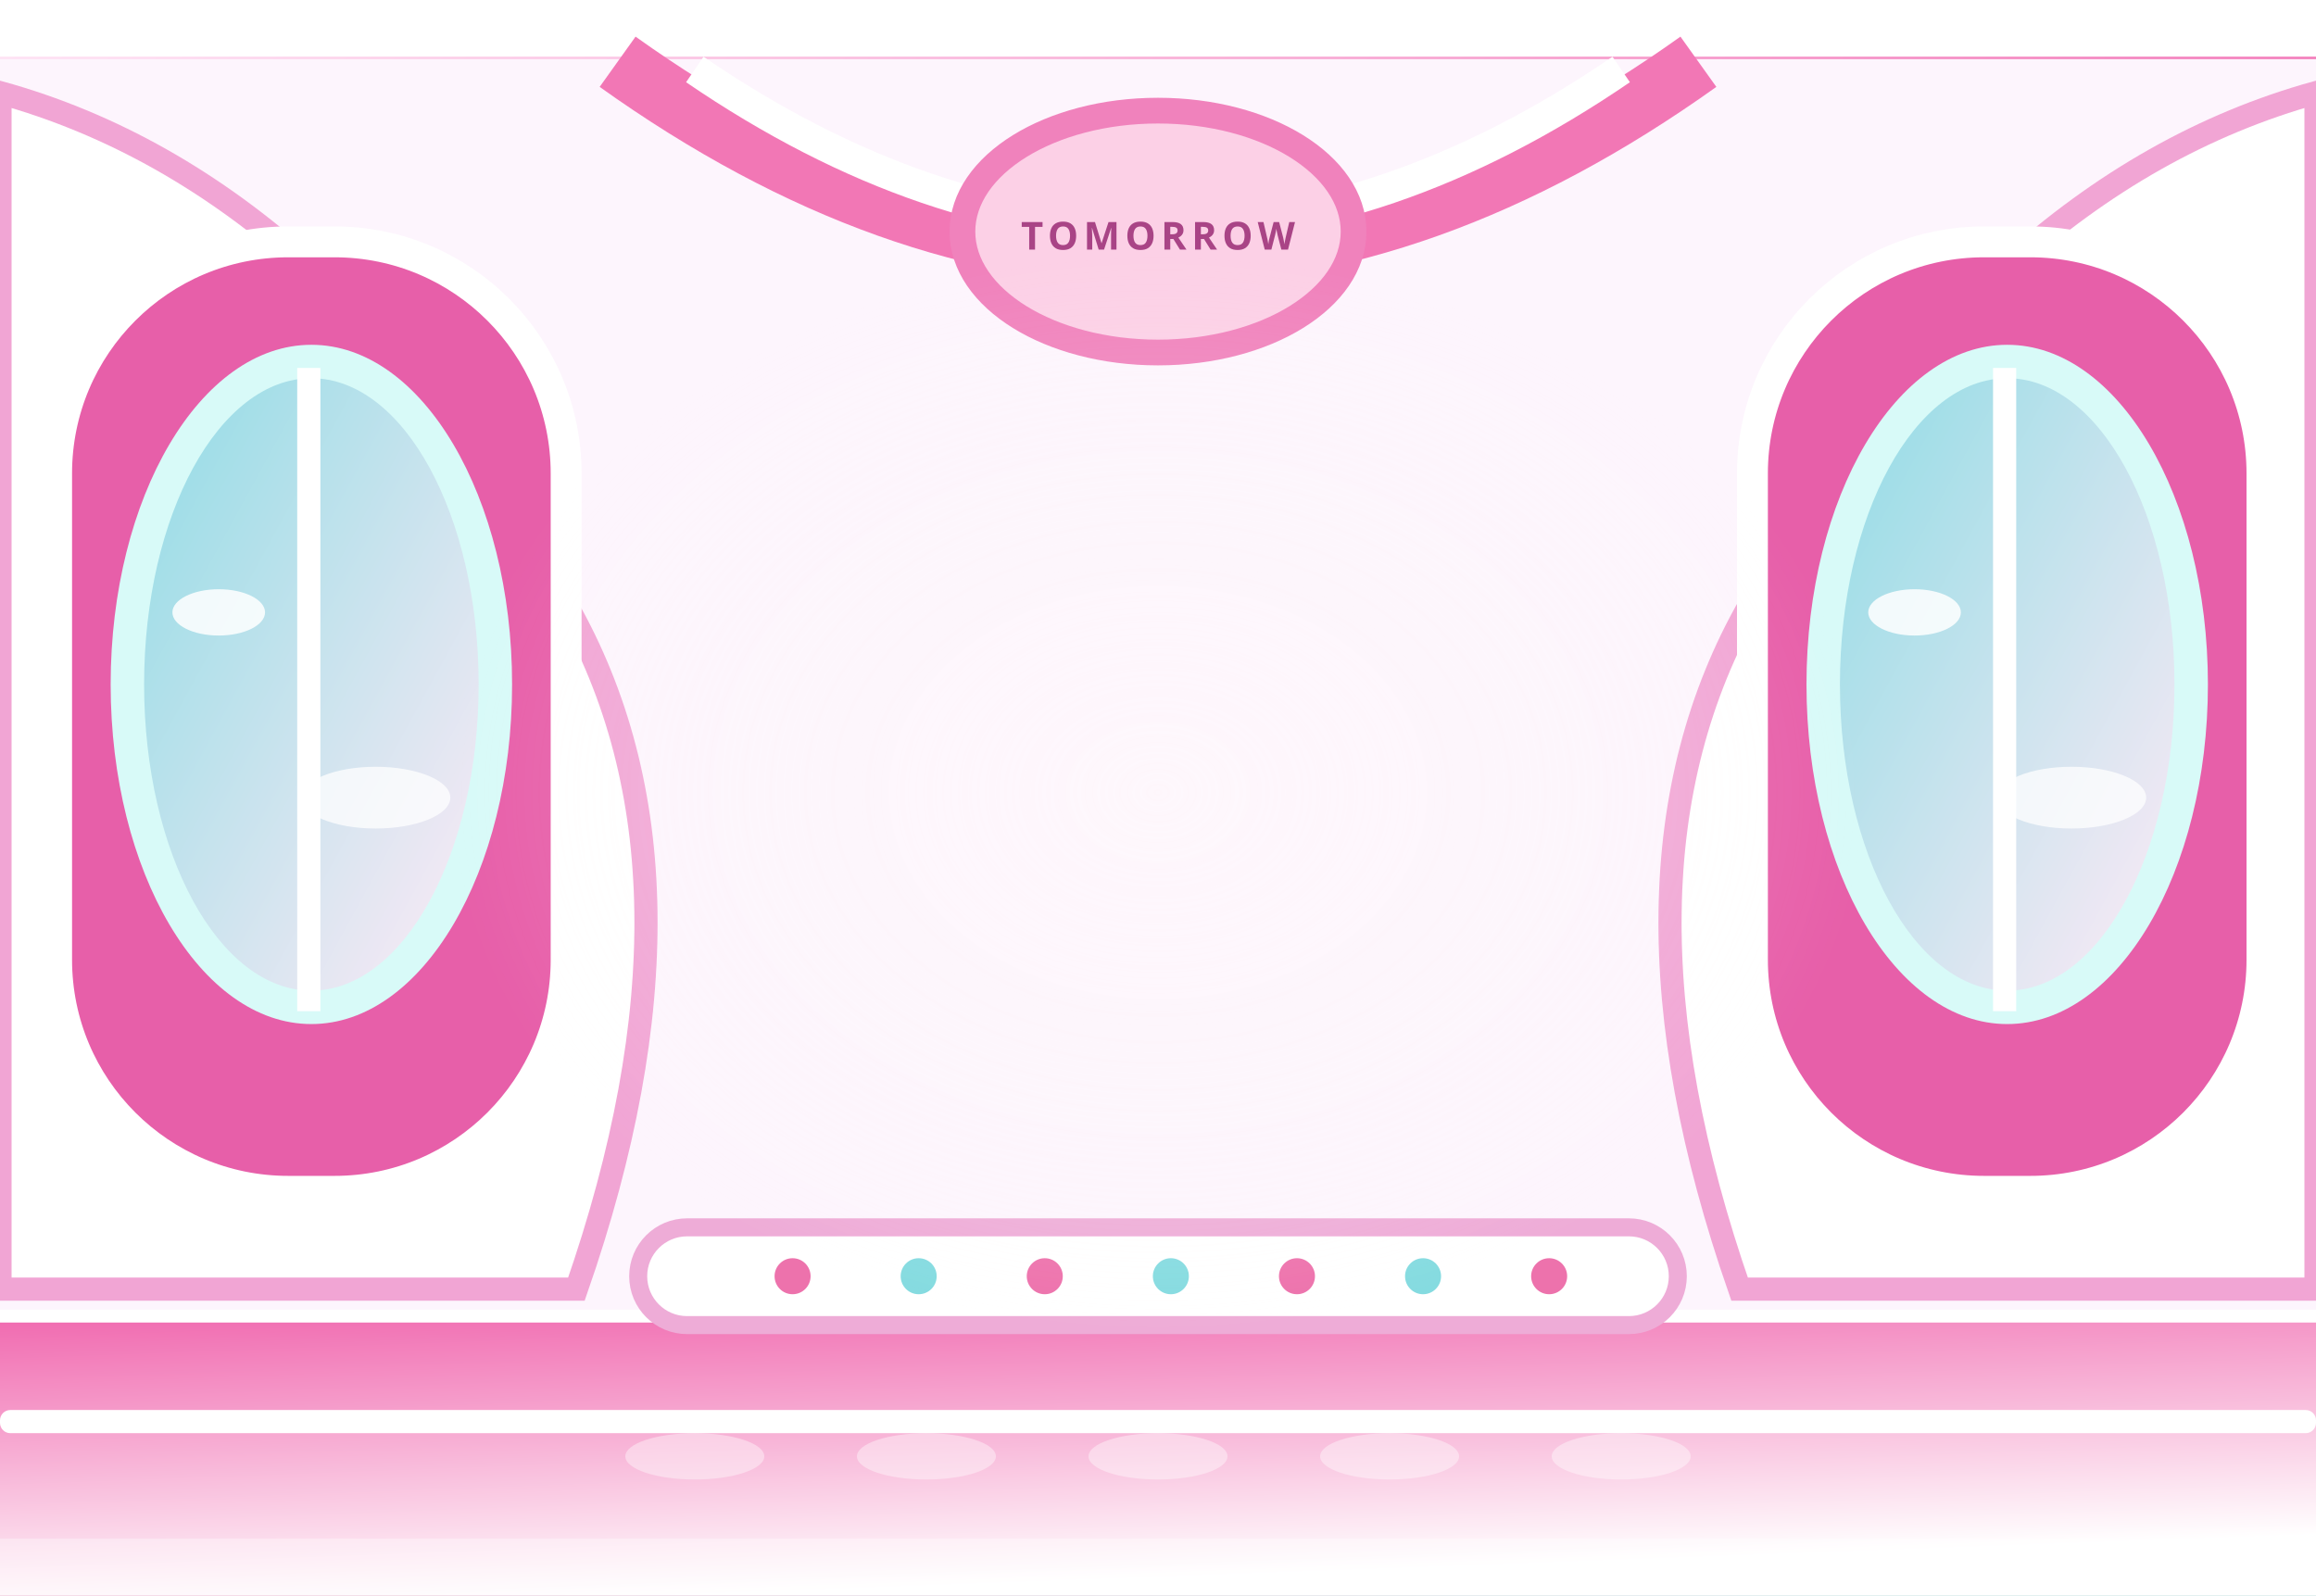
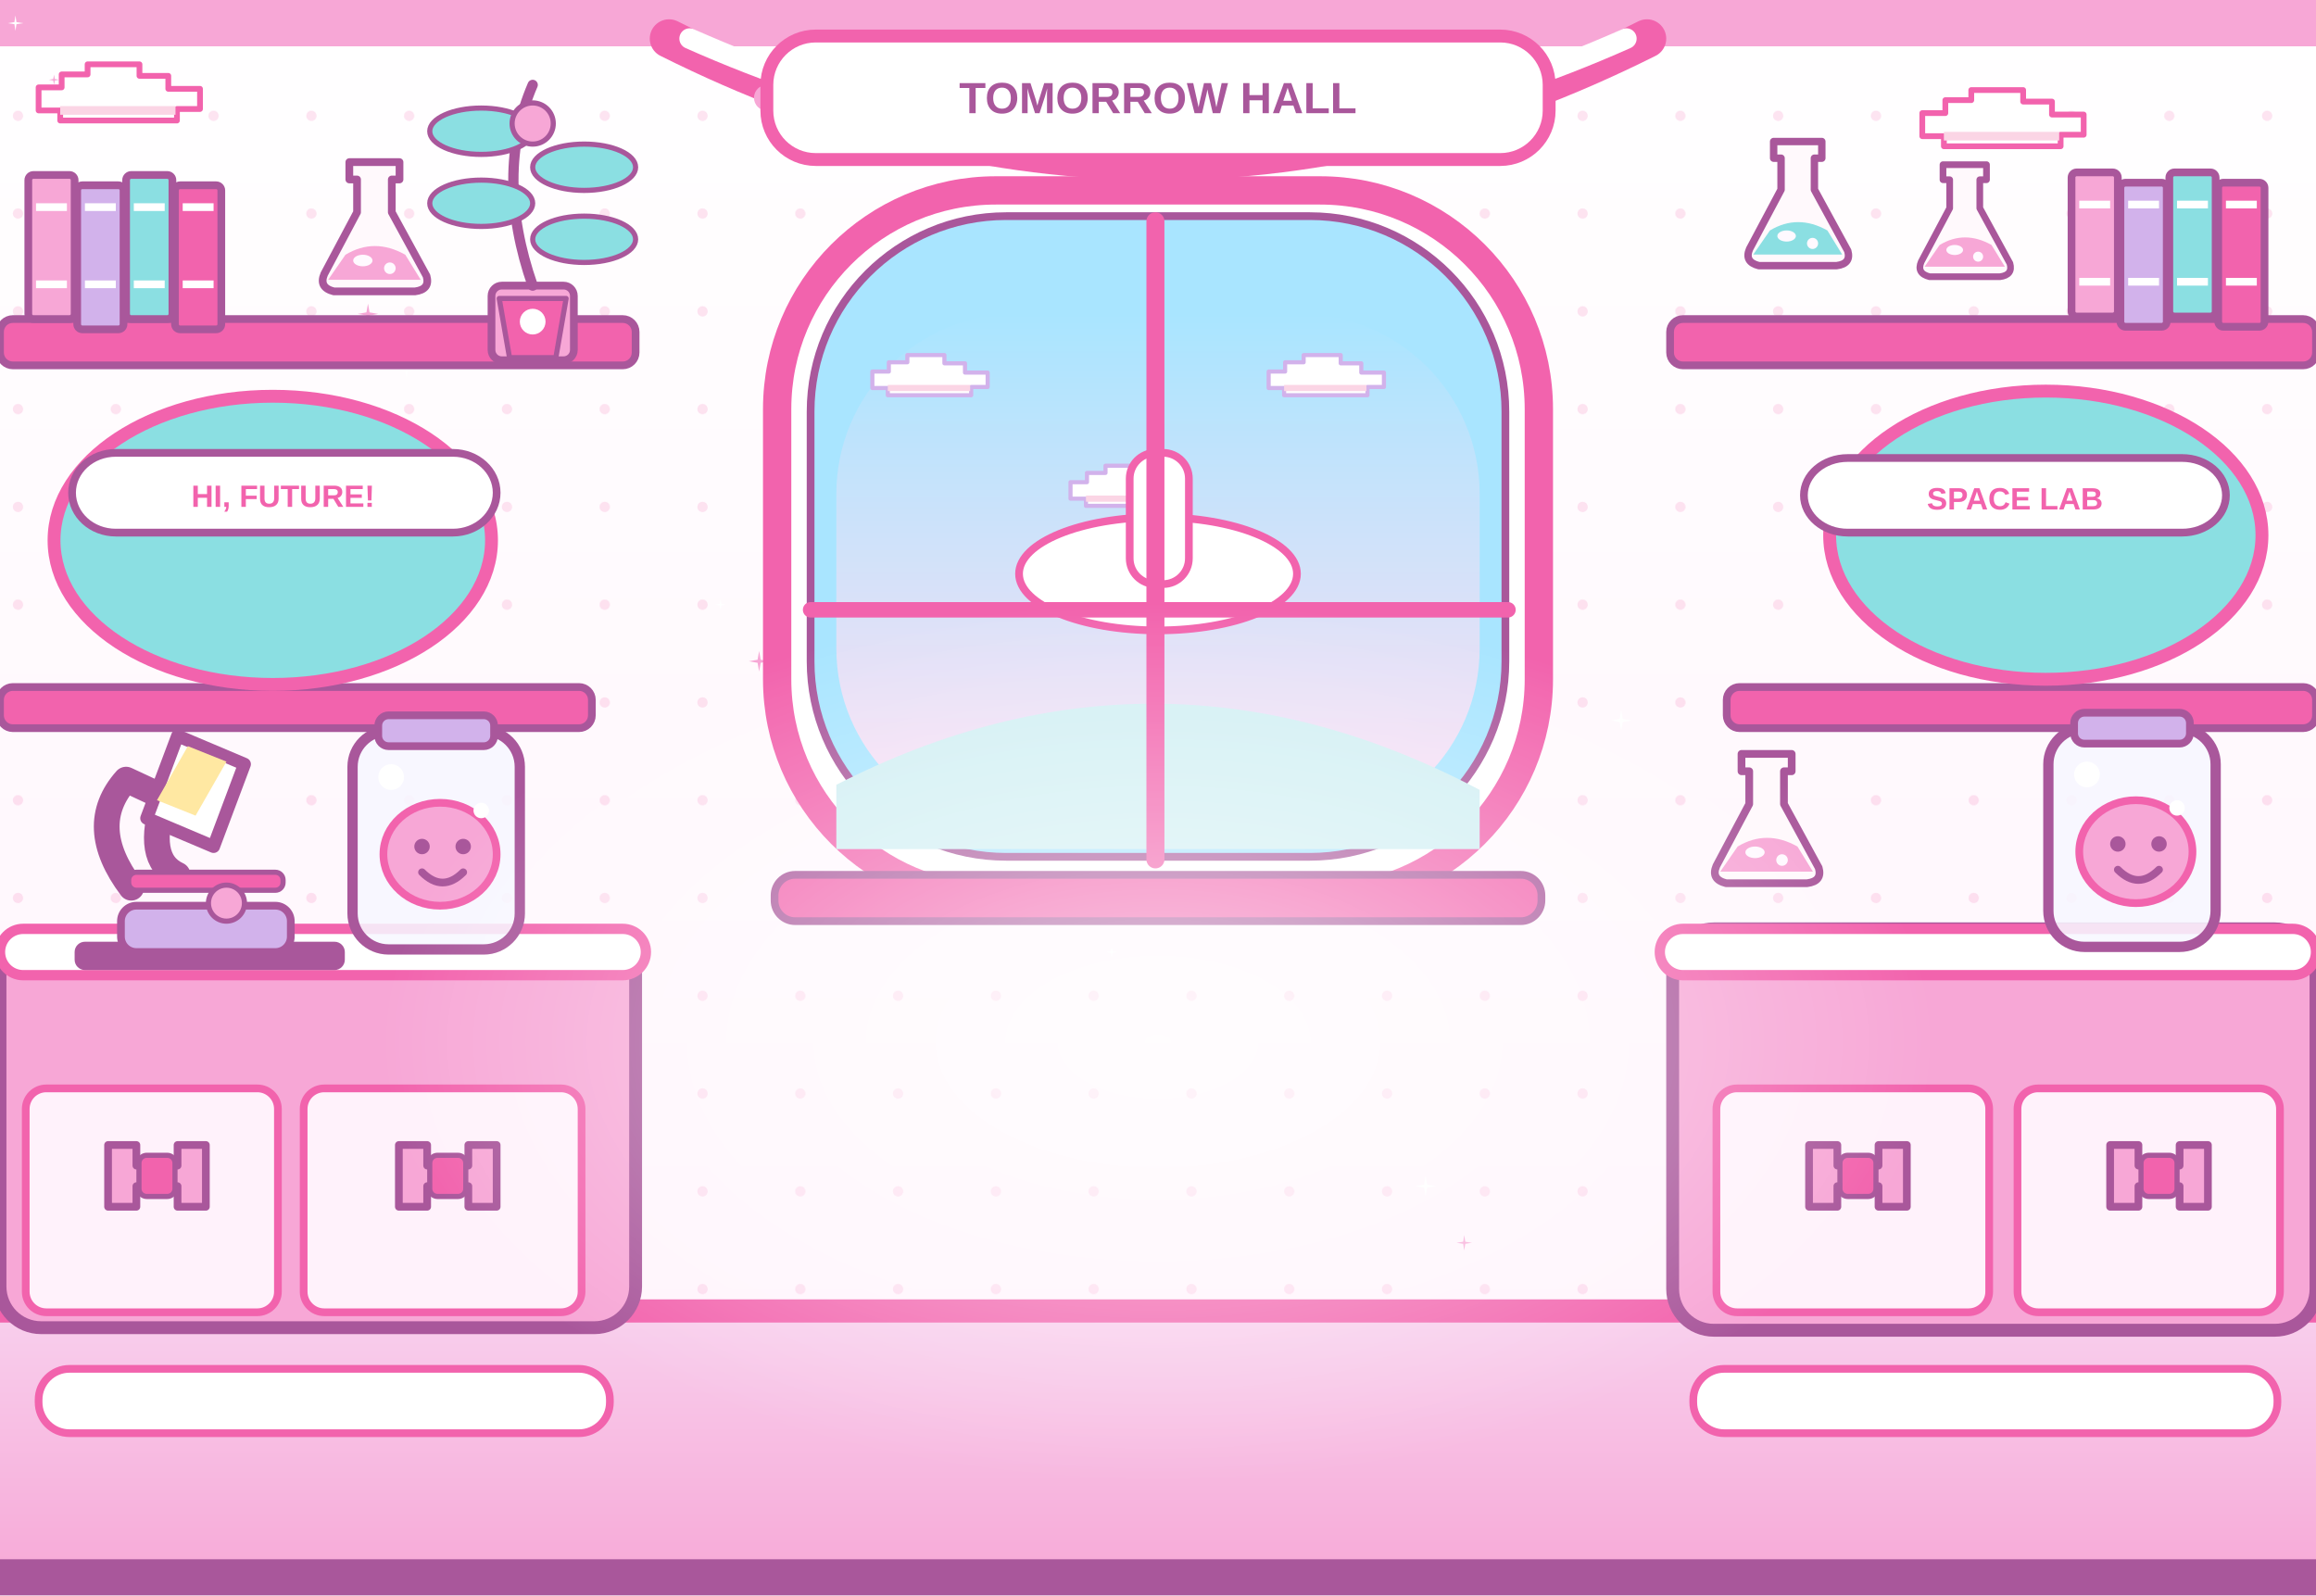
- <svg xmlns="http://www.w3.org/2000/svg" viewBox="0 0 900 620" width="900" height="620" role="img" aria-label="space laboratory environment">
+ <svg xmlns="http://www.w3.org/2000/svg" width="900" height="620" viewBox="0 0 900 620" role="img" aria-label="Cozy space miniature laboratory background">
  <defs>
-     <linearGradient id="wall" x2="0.8" y2="1">
-       <stop stop-color="#ffe8f7" />
-       <stop offset=".65" stop-color="#f065ad" />
-       <stop offset="1" stop-color="#8ad8dd" />
+     <linearGradient id="walls" x2="0" y2="1">
+       <stop stop-color="#fff" />
+       <stop offset="1" stop-color="#fff2fb" />
    </linearGradient>
-     <linearGradient id="floor" x2="0.3" y2="1">
-       <stop stop-color="#f065ad" />
-       <stop offset="1" stop-color="#ffffff" />
+     <linearGradient id="skyGradient" x2="0" y2="1">
+       <stop stop-color="#a9e5ff" />
+       <stop offset="1" stop-color="#ffdef3" />
    </linearGradient>
-     <linearGradient id="cabinet" x2="1" y2="1">
-       <stop stop-color="#ffe5ee" />
-       <stop offset="1" stop-color="#c593ab" />
+     <linearGradient id="floor" x2="0" y2="1">
+       <stop stop-color="#f8cfed" />
+       <stop offset="1" stop-color="#f7a7d6" />
    </linearGradient>
-     <linearGradient id="greenGlass" x2="1" y2="1">
-       <stop stop-color="#d1eac4" />
-       <stop offset="1" stop-color="#91b291" />
-     </linearGradient>
-     <linearGradient id="sky" x2="1" y2="1">
-       <stop stop-color="#91dce5" />
-       <stop offset="1" stop-color="#ffeaf6" />
-     </linearGradient>
-     <linearGradient id="cosmos" x2="1" y2="1">
-       <stop stop-color="#58337d" />
-       <stop offset=".6" stop-color="#c465bb" />
-       <stop offset="1" stop-color="#ffd2f9" />
-     </linearGradient>
-     <linearGradient id="crystal" x2="1" y2="1">
-       <stop stop-color="#fff1ff" />
-       <stop offset=".5" stop-color="#be83dc" />
-       <stop offset="1" stop-color="#6d3a9f" />
-     </linearGradient>
-     <radialGradient id="core">
-       <stop stop-color="#fff" />
-       <stop offset=".5" stop-color="#ffc5ef" />
-       <stop offset="1" stop-color="#b477ed" />
+     <radialGradient id="mid">
+       <stop stop-color="#fff" stop-opacity=".7" />
+       <stop offset="1" stop-color="#fff" stop-opacity="0" />
    </radialGradient>
-     <radialGradient id="calm">
-       <stop stop-color="#fffafa" stop-opacity=".72" />
-       <stop offset="1" stop-color="#fffafa" stop-opacity="0" />
-     </radialGradient>
-     <pattern id="wallpaper" width="70" height="85" patternUnits="userSpaceOnUse">
-       <path d="M35 0 Q12 30 35 58 Q58 30 35 0 M0 40 Q20 48 35 76 Q50 48 70 40" stroke="#fff6eb" stroke-width="3" fill="none" />
-     </pattern>
-     <pattern id="boomerang" width="140" height="110" patternUnits="userSpaceOnUse">
-       <path d="M16 10 L70 35 L22 29 Z M85 65 L120 47 L133 61 L95 76 Z" fill="#fff8e1" stroke="#fff" stroke-width="3" />
+     <pattern id="dots" width="38" height="38" patternUnits="userSpaceOnUse">
+       <circle cx="7" cy="7" r="2" fill="#f263ad" opacity=".17" />
    </pattern>
  </defs>
-   <rect x="0" y="0" width="900" height="620" fill="url(#wall)" rx="0" />
-   <rect x="0" y="508" width="900" height="112" fill="url(#floor)" rx="0" />
-   <rect x="0" y="504" width="900" height="10" fill="#ffffff" rx="0" />
-   <rect x="0" y="0" width="900" height="22" fill="#ffffff" rx="0" />
-   <rect x="0" y="23" width="900" height="486" fill="#fdf5fd" rx="0" />
-   <path d="M0 36 Q130 72 220 235 Q280 340 224 501 L0 501 Z" fill="#fff" stroke="#f1a5d4" stroke-width="9" />
-   <path d="M900 36 Q770 72 680 235 Q620 340 676 501 L900 501 Z" fill="#fff" stroke="#f1a5d4" stroke-width="9" />
-   <rect x="22" y="94" width="198" height="369" fill="#e75fa9" rx="90" stroke="#fff" stroke-width="12" />
-   <ellipse cx="121" cy="266" rx="78" ry="132" fill="#d8faf8" />
-   <ellipse cx="121" cy="266" rx="65" ry="119" fill="url(#sky)" />
-   <ellipse cx="85" cy="238" rx="18" ry="9" fill="#fff" opacity=".85" />
-   <ellipse cx="146" cy="310" rx="29" ry="12" fill="#fff" opacity=".75" />
-   <path d="M120 143 L120 393" fill="none" stroke="#fff" stroke-width="9" />
-   <rect x="681" y="94" width="198" height="369" fill="#e75fa9" rx="90" stroke="#fff" stroke-width="12" />
-   <ellipse cx="780" cy="266" rx="78" ry="132" fill="#d8faf8" />
-   <ellipse cx="780" cy="266" rx="65" ry="119" fill="url(#sky)" />
-   <ellipse cx="744" cy="238" rx="18" ry="9" fill="#fff" opacity=".85" />
-   <ellipse cx="805" cy="310" rx="29" ry="12" fill="#fff" opacity=".75" />
-   <path d="M779 143 L779 393" fill="none" stroke="#fff" stroke-width="9" />
-   <path d="M240 24 Q450 174 660 24" fill="none" stroke="#f277b5" stroke-width="24" />
-   <path d="M270 27 Q450 150 630 27" fill="none" stroke="#fff" stroke-width="12" />
-   <ellipse cx="450" cy="90" rx="76" ry="47" fill="#fcd0e6" stroke="#f082bc" stroke-width="10" />
-   <text x="450" y="97" fill="#a94486" font-family="Verdana,sans-serif" font-weight="bold" font-size="15" text-anchor="middle" letter-spacing="2">TOMORROW</text>
-   <rect x="248" y="477" width="404" height="38" fill="#fff" rx="19" stroke="#eeacd7" stroke-width="7" />
-   <circle cx="308" cy="496" r="7" fill="#ed72ac" />
-   <circle cx="357" cy="496" r="7" fill="#85dbe0" />
-   <circle cx="406" cy="496" r="7" fill="#ed72ac" />
-   <circle cx="455" cy="496" r="7" fill="#85dbe0" />
-   <circle cx="504" cy="496" r="7" fill="#ed72ac" />
-   <circle cx="553" cy="496" r="7" fill="#85dbe0" />
-   <circle cx="602" cy="496" r="7" fill="#ed72ac" />
-   <rect x="0" y="548" width="900" height="9" fill="#fff" rx="4" />
-   <ellipse cx="270" cy="566" rx="27" ry="9" fill="#fff" opacity=".4" />
-   <ellipse cx="360" cy="566" rx="27" ry="9" fill="#fff" opacity=".4" />
-   <ellipse cx="450" cy="566" rx="27" ry="9" fill="#fff" opacity=".4" />
-   <ellipse cx="540" cy="566" rx="27" ry="9" fill="#fff" opacity=".4" />
-   <ellipse cx="630" cy="566" rx="27" ry="9" fill="#fff" opacity=".4" />
-   <rect x="0" y="598" width="900" height="22" fill="#ffffff" rx="0" opacity=".35" />
-   <ellipse cx="450" cy="308" rx="275" ry="209" fill="url(#calm)" opacity=".56" />
+   <rect x="0" y="0" width="900" height="620" rx="0" fill="url(#walls)" />
+   <rect x="0" y="25" width="900" height="488" rx="0" fill="url(#dots)" />
+   <rect x="0" y="0" width="900" height="18" rx="0" fill="#f7a7d6" />
+   <rect x="0" y="510" width="900" height="110" rx="0" fill="url(#floor)" />
+   <rect x="0" y="505" width="900" height="9" rx="0" fill="#f263ad" />
+   <rect x="0" y="606" width="900" height="14" rx="0" fill="#a9579b" />
+   <g transform="translate(15 25) scale(0.56)">
+     <path d="M0 26V16H16V7H34V0H70V8H90V17H112V31H96V39H15V32H0Z" fill="#fff" stroke="#f263ad" stroke-width="4" stroke-linejoin="round" stroke-linecap="round" />
+     <rect x="15" y="29" width="80" height="6" rx="0" fill="#fbd5e5" />
+     <rect x="18" y="20" width="12" height="5" rx="0" fill="#fff" />
+   </g>
+   <g transform="translate(747 35) scale(0.56)">
+     <path d="M0 26V16H16V7H34V0H70V8H90V17H112V31H96V39H15V32H0Z" fill="#fff" stroke="#f263ad" stroke-width="4" stroke-linejoin="round" stroke-linecap="round" />
+     <rect x="15" y="29" width="80" height="6" rx="0" fill="#fbd5e5" />
+     <rect x="18" y="20" width="12" height="5" rx="0" fill="#fff" />
+   </g>
+   <path d="M21.0 29.0 L21.3 30.7 L23.0 31.0 L21.3 31.3 L21.0 33.0 L20.7 31.3 L19.0 31.0 L20.7 30.7 Z" fill="#f7a7d6" />
+   <path d="M158.0 141.0 L158.4 143.6 L161.0 144.0 L158.4 144.4 L158.0 147.0 L157.6 144.4 L155.0 144.0 L157.6 143.6 Z" fill="#fff" />
+   <path d="M295.0 253.0 L295.6 256.4 L299.0 257.0 L295.6 257.6 L295.0 261.0 L294.4 257.6 L291.0 257.0 L294.4 256.4 Z" fill="#f7a7d6" />
+   <path d="M432.0 368.0 L432.3 369.7 L434.0 370.0 L432.3 370.3 L432.0 372.0 L431.7 370.3 L430.0 370.0 L431.7 369.7 Z" fill="#fff" />
+   <path d="M569.0 480.0 L569.4 482.6 L572.0 483.0 L569.4 483.4 L569.0 486.0 L568.6 483.4 L566.0 483.0 L568.6 482.6 Z" fill="#f7a7d6" />
+   <path d="M706.0 95.0 L706.6 98.4 L710.0 99.0 L706.6 99.6 L706.0 103.0 L705.4 99.6 L702.0 99.0 L705.4 98.4 Z" fill="#fff" />
+   <path d="M843.0 210.0 L843.3 211.7 L845.0 212.0 L843.3 212.3 L843.0 214.0 L842.7 212.3 L841.0 212.0 L842.7 211.7 Z" fill="#f7a7d6" />
+   <path d="M82.0 322.0 L82.4 324.6 L85.0 325.0 L82.4 325.4 L82.0 328.0 L81.6 325.4 L79.0 325.0 L81.6 324.6 Z" fill="#fff" />
+   <path d="M219.0 434.0 L219.6 437.4 L223.0 438.0 L219.6 438.6 L219.0 442.0 L218.4 438.6 L215.0 438.0 L218.4 437.4 Z" fill="#f7a7d6" />
+   <path d="M356.0 52.0 L356.3 53.7 L358.0 54.0 L356.3 54.3 L356.0 56.0 L355.7 54.3 L354.0 54.0 L355.7 53.7 Z" fill="#fff" />
+   <path d="M493.0 164.0 L493.4 166.6 L496.0 167.0 L493.4 167.4 L493.0 170.0 L492.6 167.4 L490.0 167.0 L492.6 166.6 Z" fill="#f7a7d6" />
+   <path d="M630.0 276.0 L630.6 279.4 L634.0 280.0 L630.6 280.6 L630.0 284.0 L629.4 280.6 L626.0 280.0 L629.4 279.4 Z" fill="#fff" />
+   <path d="M767.0 391.0 L767.3 392.7 L769.0 393.0 L767.3 393.3 L767.0 395.0 L766.7 393.3 L765.0 393.0 L766.7 392.7 Z" fill="#f7a7d6" />
+   <path d="M6.0 6.0 L6.4 8.6 L9.0 9.0 L6.4 9.4 L6.0 12.0 L5.6 9.4 L3.0 9.0 L5.6 8.6 Z" fill="#fff" />
+   <path d="M143.0 118.0 L143.6 121.4 L147.0 122.0 L143.6 122.6 L143.0 126.0 L142.4 122.6 L139.0 122.0 L142.4 121.4 Z" fill="#f7a7d6" />
+   <path d="M280.0 233.0 L280.3 234.7 L282.0 235.0 L280.3 235.3 L280.0 237.0 L279.7 235.3 L278.0 235.0 L279.7 234.7 Z" fill="#fff" />
+   <path d="M417.0 345.0 L417.4 347.6 L420.0 348.0 L417.4 348.4 L417.0 351.0 L416.6 348.4 L414.0 348.0 L416.6 347.6 Z" fill="#f7a7d6" />
+   <path d="M554.0 457.0 L554.6 460.4 L558.0 461.0 L554.6 461.6 L554.0 465.0 L553.4 461.6 L550.0 461.0 L553.4 460.4 Z" fill="#fff" />
+   <path d="M691.0 75.0 L691.3 76.7 L693.0 77.0 L691.3 77.3 L691.0 79.0 L690.7 77.3 L689.0 77.0 L690.7 76.7 Z" fill="#f7a7d6" />
+   <path d="M828.0 187.0 L828.4 189.6 L831.0 190.0 L828.4 190.4 L828.0 193.0 L827.6 190.4 L825.0 190.0 L827.6 189.6 Z" fill="#fff" />
+   <path d="M67.0 299.0 L67.6 302.4 L71.0 303.0 L67.6 303.6 L67.0 307.0 L66.4 303.6 L63.0 303.0 L66.4 302.4 Z" fill="#f7a7d6" />
+   <path d="M204.0 414.0 L204.3 415.7 L206.0 416.0 L204.3 416.3 L204.0 418.0 L203.7 416.3 L202.0 416.0 L203.7 415.7 Z" fill="#fff" />
+   <path d="M341.0 29.0 L341.4 31.6 L344.0 32.0 L341.4 32.4 L341.0 35.0 L340.6 32.4 L338.0 32.0 L340.6 31.6 Z" fill="#f7a7d6" />
+   <path d="M478.0 141.0 L478.6 144.4 L482.0 145.0 L478.6 145.6 L478.0 149.0 L477.4 145.6 L474.0 145.0 L477.4 144.4 Z" fill="#fff" />
+   <rect x="302" y="74" width="296" height="275" rx="85" fill="#fff" stroke="#f263ad" stroke-width="11" stroke-linejoin="round" />
+   <rect x="315" y="84" width="270" height="249" rx="76" fill="#a9e5ff" stroke="#a9579b" stroke-width="3" stroke-linejoin="round" />
+   <rect x="325" y="122" width="250" height="200" rx="70" fill="url(#skyGradient)" />
+   <g transform="translate(339 138) scale(0.4)">
+     <path d="M0 26V16H16V7H34V0H70V8H90V17H112V31H96V39H15V32H0Z" fill="#fff" stroke="#d2b2eb" stroke-width="4" stroke-linejoin="round" stroke-linecap="round" />
+     <rect x="15" y="29" width="80" height="6" rx="0" fill="#fbd5e5" />
+     <rect x="18" y="20" width="12" height="5" rx="0" fill="#fff" />
+   </g>
+   <g transform="translate(416 181) scale(0.4)">
+     <path d="M0 26V16H16V7H34V0H70V8H90V17H112V31H96V39H15V32H0Z" fill="#fff" stroke="#d2b2eb" stroke-width="4" stroke-linejoin="round" stroke-linecap="round" />
+     <rect x="15" y="29" width="80" height="6" rx="0" fill="#fbd5e5" />
+     <rect x="18" y="20" width="12" height="5" rx="0" fill="#fff" />
+   </g>
+   <g transform="translate(493 138) scale(0.4)">
+     <path d="M0 26V16H16V7H34V0H70V8H90V17H112V31H96V39H15V32H0Z" fill="#fff" stroke="#d2b2eb" stroke-width="4" stroke-linejoin="round" stroke-linecap="round" />
+     <rect x="15" y="29" width="80" height="6" rx="0" fill="#fbd5e5" />
+     <rect x="18" y="20" width="12" height="5" rx="0" fill="#fff" />
+   </g>
+   <path d="M325 305Q450 241 575 307V330H325Z" fill="#d1eff3" />
+   <ellipse cx="450" cy="223" rx="54" ry="22" fill="#fff" stroke="#f263ad" stroke-width="3" />
+   <rect x="439" y="176" width="23" height="51" rx="10" fill="#fff" stroke="#f263ad" stroke-width="3" stroke-linejoin="round" />
+   <path d="M449 86 L449 334" fill="none" stroke="#f263ad" stroke-width="7" stroke-linejoin="round" stroke-linecap="round" />
+   <path d="M315 237 L586 237" fill="none" stroke="#f263ad" stroke-width="6" stroke-linejoin="round" stroke-linecap="round" />
+   <rect x="301" y="340" width="298" height="18" rx="8" fill="#f263ad" stroke="#a9579b" stroke-width="3" stroke-linejoin="round" />
+   <rect x="0" y="362" width="247" height="154" rx="16" fill="#f7a7d6" stroke="#a9579b" stroke-width="5" stroke-linejoin="round" />
+   <rect x="650" y="361" width="250" height="156" rx="16" fill="#f7a7d6" stroke="#a9579b" stroke-width="5" stroke-linejoin="round" />
+   <rect x="0" y="361" width="251" height="18" rx="9" fill="#fff" stroke="#f263ad" stroke-width="4" stroke-linejoin="round" />
+   <rect x="645" y="361" width="255" height="18" rx="9" fill="#fff" stroke="#f263ad" stroke-width="4" stroke-linejoin="round" />
+   <rect x="10" y="423" width="98" height="87" rx="8" fill="#fff2fb" stroke="#f263ad" stroke-width="3" stroke-linejoin="round" />
+   <rect x="118" y="423" width="108" height="87" rx="8" fill="#fff2fb" stroke="#f263ad" stroke-width="3" stroke-linejoin="round" />
+   <rect x="667" y="423" width="106" height="87" rx="8" fill="#fff2fb" stroke="#f263ad" stroke-width="3" stroke-linejoin="round" />
+   <rect x="784" y="423" width="102" height="87" rx="8" fill="#fff2fb" stroke="#f263ad" stroke-width="3" stroke-linejoin="round" />
+   <path d="M42 445H53V453H69V445H80V469H69V461H53V469H42Z" fill="#f7a7d6" stroke="#a9579b" stroke-width="3" stroke-linejoin="round" stroke-linecap="round" />
+   <rect x="54" y="449" width="14" height="16" rx="3" fill="#f263ad" stroke="#a9579b" stroke-width="2" stroke-linejoin="round" />
+   <path d="M155 445H166V453H182V445H193V469H182V461H166V469H155Z" fill="#f7a7d6" stroke="#a9579b" stroke-width="3" stroke-linejoin="round" stroke-linecap="round" />
+   <rect x="167" y="449" width="14" height="16" rx="3" fill="#f263ad" stroke="#a9579b" stroke-width="2" stroke-linejoin="round" />
+   <path d="M703 445H714V453H730V445H741V469H730V461H714V469H703Z" fill="#f7a7d6" stroke="#a9579b" stroke-width="3" stroke-linejoin="round" stroke-linecap="round" />
+   <rect x="715" y="449" width="14" height="16" rx="3" fill="#f263ad" stroke="#a9579b" stroke-width="2" stroke-linejoin="round" />
+   <path d="M820 445H831V453H847V445H858V469H847V461H831V469H820Z" fill="#f7a7d6" stroke="#a9579b" stroke-width="3" stroke-linejoin="round" stroke-linecap="round" />
+   <rect x="832" y="449" width="14" height="16" rx="3" fill="#f263ad" stroke="#a9579b" stroke-width="2" stroke-linejoin="round" />
+   <rect x="0" y="124" width="247" height="18" rx="5" fill="#f263ad" stroke="#a9579b" stroke-width="3" stroke-linejoin="round" />
+   <rect x="649" y="124" width="251" height="18" rx="5" fill="#f263ad" stroke="#a9579b" stroke-width="3" stroke-linejoin="round" />
+   <rect x="0" y="267" width="230" height="16" rx="5" fill="#f263ad" stroke="#a9579b" stroke-width="3" stroke-linejoin="round" />
+   <rect x="671" y="267" width="229" height="16" rx="5" fill="#f263ad" stroke="#a9579b" stroke-width="3" stroke-linejoin="round" />
+   <rect x="11" y="68" width="18" height="56" rx="2" fill="#f7a7d6" stroke="#a9579b" stroke-width="3" stroke-linejoin="round" />
+   <rect x="14" y="79" width="12" height="3" rx="0" fill="#fff" />
+   <rect x="14" y="109" width="12" height="3" rx="0" fill="#fff" />
+   <rect x="30" y="72" width="18" height="56" rx="2" fill="#d2b2eb" stroke="#a9579b" stroke-width="3" stroke-linejoin="round" />
+   <rect x="33" y="79" width="12" height="3" rx="0" fill="#fff" />
+   <rect x="33" y="109" width="12" height="3" rx="0" fill="#fff" />
+   <rect x="49" y="68" width="18" height="56" rx="2" fill="#8bdfe2" stroke="#a9579b" stroke-width="3" stroke-linejoin="round" />
+   <rect x="52" y="79" width="12" height="3" rx="0" fill="#fff" />
+   <rect x="52" y="109" width="12" height="3" rx="0" fill="#fff" />
+   <rect x="68" y="72" width="18" height="56" rx="2" fill="#f263ad" stroke="#a9579b" stroke-width="3" stroke-linejoin="round" />
+   <rect x="71" y="79" width="12" height="3" rx="0" fill="#fff" />
+   <rect x="71" y="109" width="12" height="3" rx="0" fill="#fff" />
+   <g transform="translate(123 63) scale(0.75)">
+     <path d="M17 0H43V9H39V26L57 59Q59 66 51 67H9Q1 65 4 58L21 26V9H17Z" fill="#fff9fc" stroke="#a9579b" stroke-width="4" stroke-linejoin="round" stroke-linecap="round" />
+     <path d="M15 48Q30 39 46 48L54 61H6Z" fill="#f7a7d6" />
+     <ellipse cx="24" cy="51" rx="5" ry="3" fill="#fff9ff" />
+     <circle cx="38" cy="55" r="3" fill="#fff9ff" />
+   </g>
+   <rect x="191" y="111" width="32" height="29" rx="4" fill="#f7a7d6" stroke="#a9579b" stroke-width="3" stroke-linejoin="round" />
+   <path d="M194 116 L220 116 L216 139H198Z" fill="#f263ad" stroke="#a9579b" stroke-width="2" stroke-linejoin="round" stroke-linecap="round" />
+   <circle cx="207" cy="125" r="5" fill="#fff" />
+   <path d="M207 111 Q192 68 207 33" fill="none" stroke="#a9579b" stroke-width="4" stroke-linejoin="round" stroke-linecap="round" />
+   <ellipse cx="227" cy="93" rx="20" ry="9" fill="#8bdfe2" stroke="#a9579b" stroke-width="2" />
+   <ellipse cx="187" cy="79" rx="20" ry="9" fill="#8bdfe2" stroke="#a9579b" stroke-width="2" />
+   <ellipse cx="227" cy="65" rx="20" ry="9" fill="#8bdfe2" stroke="#a9579b" stroke-width="2" />
+   <ellipse cx="187" cy="51" rx="20" ry="9" fill="#8bdfe2" stroke="#a9579b" stroke-width="2" />
+   <circle cx="207" cy="48" r="8" fill="#f7a7d6" stroke="#a9579b" stroke-width="2" />
+   <g transform="translate(677 55) scale(0.72)">
+     <path d="M17 0H43V9H39V26L57 59Q59 66 51 67H9Q1 65 4 58L21 26V9H17Z" fill="#fff9fc" stroke="#a9579b" stroke-width="4" stroke-linejoin="round" stroke-linecap="round" />
+     <path d="M15 48Q30 39 46 48L54 61H6Z" fill="#8bdfe2" />
+     <ellipse cx="24" cy="51" rx="5" ry="3" fill="#fff9ff" />
+     <circle cx="38" cy="55" r="3" fill="#fff9ff" />
+   </g>
+   <g transform="translate(744 64) scale(0.65)">
+     <path d="M17 0H43V9H39V26L57 59Q59 66 51 67H9Q1 65 4 58L21 26V9H17Z" fill="#fff9fc" stroke="#a9579b" stroke-width="4" stroke-linejoin="round" stroke-linecap="round" />
+     <path d="M15 48Q30 39 46 48L54 61H6Z" fill="#f7a7d6" />
+     <ellipse cx="24" cy="51" rx="5" ry="3" fill="#fff9ff" />
+     <circle cx="38" cy="55" r="3" fill="#fff9ff" />
+   </g>
+   <rect x="805" y="67" width="18" height="56" rx="2" fill="#f7a7d6" stroke="#a9579b" stroke-width="3" stroke-linejoin="round" />
+   <rect x="808" y="78" width="12" height="3" rx="0" fill="#fff" />
+   <rect x="808" y="108" width="12" height="3" rx="0" fill="#fff" />
+   <rect x="824" y="71" width="18" height="56" rx="2" fill="#d2b2eb" stroke="#a9579b" stroke-width="3" stroke-linejoin="round" />
+   <rect x="827" y="78" width="12" height="3" rx="0" fill="#fff" />
+   <rect x="827" y="108" width="12" height="3" rx="0" fill="#fff" />
+   <rect x="843" y="67" width="18" height="56" rx="2" fill="#8bdfe2" stroke="#a9579b" stroke-width="3" stroke-linejoin="round" />
+   <rect x="846" y="78" width="12" height="3" rx="0" fill="#fff" />
+   <rect x="846" y="108" width="12" height="3" rx="0" fill="#fff" />
+   <rect x="862" y="71" width="18" height="56" rx="2" fill="#f263ad" stroke="#a9579b" stroke-width="3" stroke-linejoin="round" />
+   <rect x="865" y="78" width="12" height="3" rx="0" fill="#fff" />
+   <rect x="865" y="108" width="12" height="3" rx="0" fill="#fff" />
+   <g transform="translate(24 282)">
+     <rect x="5" y="84" width="105" height="11" rx="4" fill="#a9579b" />
+     <rect x="23" y="70" width="66" height="18" rx="6" fill="#d2b2eb" stroke="#a9579b" stroke-width="3" stroke-linejoin="round" />
+     <path d="M27 63Q9 39 25 21L40 28Q32 52 45 58" fill="none" stroke="#a9579b" stroke-width="10" stroke-linejoin="round" stroke-linecap="round" />
+     <path d="M45 4L71 15L59 47L33 36Z" fill="#fff" stroke="#a9579b" stroke-width="5" stroke-linejoin="round" stroke-linecap="round" />
+     <path d="M49 8L64 14L52 35L37 29Z" fill="#ffe8a2" />
+     <rect x="26" y="57" width="60" height="7" rx="3" fill="#f263ad" stroke="#a9579b" stroke-width="2" stroke-linejoin="round" />
+     <circle cx="64" cy="69" r="7" fill="#f7a7d6" stroke="#a9579b" stroke-width="2" />
+   </g>
+   <rect x="137" y="284" width="65" height="85" rx="14" fill="#f7f7ffdd" stroke="#a9579b" stroke-width="4" stroke-linejoin="round" />
+   <rect x="147" y="278" width="45" height="12" rx="4" fill="#d2b2eb" stroke="#a9579b" stroke-width="3" stroke-linejoin="round" />
+   <ellipse cx="171" cy="332" rx="22" ry="20" fill="#f7a7d6" stroke="#f263ad" stroke-width="3" />
+   <circle cx="164" cy="329" r="3" fill="#a9579b" />
+   <circle cx="180" cy="329" r="3" fill="#a9579b" />
+   <path d="M164 339Q172 347 180 339" fill="none" stroke="#a9579b" stroke-width="3" stroke-linejoin="round" stroke-linecap="round" />
+   <circle cx="152" cy="302" r="5" fill="#fff" />
+   <circle cx="187" cy="315" r="3" fill="#fff" />
+   <g transform="translate(664 293) scale(0.75)">
+     <path d="M17 0H43V9H39V26L57 59Q59 66 51 67H9Q1 65 4 58L21 26V9H17Z" fill="#fff9fc" stroke="#a9579b" stroke-width="4" stroke-linejoin="round" stroke-linecap="round" />
+     <path d="M15 48Q30 39 46 48L54 61H6Z" fill="#f7a7d6" />
+     <ellipse cx="24" cy="51" rx="5" ry="3" fill="#fff9ff" />
+     <circle cx="38" cy="55" r="3" fill="#fff9ff" />
+   </g>
+   <rect x="796" y="283" width="65" height="85" rx="14" fill="#f7f7ffdd" stroke="#a9579b" stroke-width="4" stroke-linejoin="round" />
+   <rect x="806" y="277" width="45" height="12" rx="4" fill="#d2b2eb" stroke="#a9579b" stroke-width="3" stroke-linejoin="round" />
+   <ellipse cx="830" cy="331" rx="22" ry="20" fill="#f7a7d6" stroke="#f263ad" stroke-width="3" />
+   <circle cx="823" cy="328" r="3" fill="#a9579b" />
+   <circle cx="839" cy="328" r="3" fill="#a9579b" />
+   <path d="M823 338Q831 346 839 338" fill="none" stroke="#a9579b" stroke-width="3" stroke-linejoin="round" stroke-linecap="round" />
+   <circle cx="811" cy="301" r="5" fill="#fff" />
+   <circle cx="846" cy="314" r="3" fill="#fff" />
+   <rect x="15" y="532" width="222" height="25" rx="12" fill="#fff" stroke="#f263ad" stroke-width="3" stroke-linejoin="round" />
+   <rect x="658" y="532" width="227" height="25" rx="12" fill="#fff" stroke="#f263ad" stroke-width="3" stroke-linejoin="round" />
+   <path d="M260 15Q450 110 640 15" fill="none" stroke="#f263ad" stroke-width="15" stroke-linejoin="round" stroke-linecap="round" />
+   <path d="M268 15Q450 96 632 15" fill="none" stroke="#fff" stroke-width="8" stroke-linejoin="round" stroke-linecap="round" />
+   <ellipse cx="106" cy="210" rx="85" ry="56" fill="#8bdfe2" stroke="#f263ad" stroke-width="5" />
+   <ellipse cx="795" cy="208" rx="84" ry="56" fill="#8bdfe2" stroke="#f263ad" stroke-width="5" />
+   <rect x="28" y="176" width="165" height="31" rx="17" fill="#fff" stroke="#a9579b" stroke-width="3" stroke-linejoin="round" />
+   <text x="110" y="197" fill="#f263ad" font-family="Verdana,Arial,sans-serif" font-weight="900" font-size="12" text-anchor="middle">HI, FUTURE!</text>
+   <rect x="701" y="178" width="164" height="29" rx="17" fill="#fff" stroke="#a9579b" stroke-width="3" stroke-linejoin="round" />
+   <text x="783" y="198" fill="#f263ad" font-family="Verdana,Arial,sans-serif" font-weight="900" font-size="12" text-anchor="middle">SPACE LAB</text>
+   <circle cx="298" cy="38" r="5" fill="#f7a7d6" />
+   <circle cx="347" cy="38" r="5" fill="#8bdfe2" />
+   <circle cx="396" cy="38" r="5" fill="#f7a7d6" />
+   <circle cx="445" cy="38" r="5" fill="#8bdfe2" />
+   <circle cx="494" cy="38" r="5" fill="#f7a7d6" />
+   <circle cx="543" cy="38" r="5" fill="#8bdfe2" />
+   <circle cx="592" cy="38" r="5" fill="#f7a7d6" />
+   <ellipse cx="450" cy="405" rx="300" ry="170" fill="url(#mid)" />
+   <rect x="298" y="14" width="304" height="48" rx="19" fill="#fff" stroke="#f263ad" stroke-width="5" stroke-linejoin="round" />
+   <text x="450" y="44" fill="#a9579b" font-family="Verdana,Arial,sans-serif" font-weight="900" font-size="17" text-anchor="middle">TOMORROW HALL</text>
</svg>
